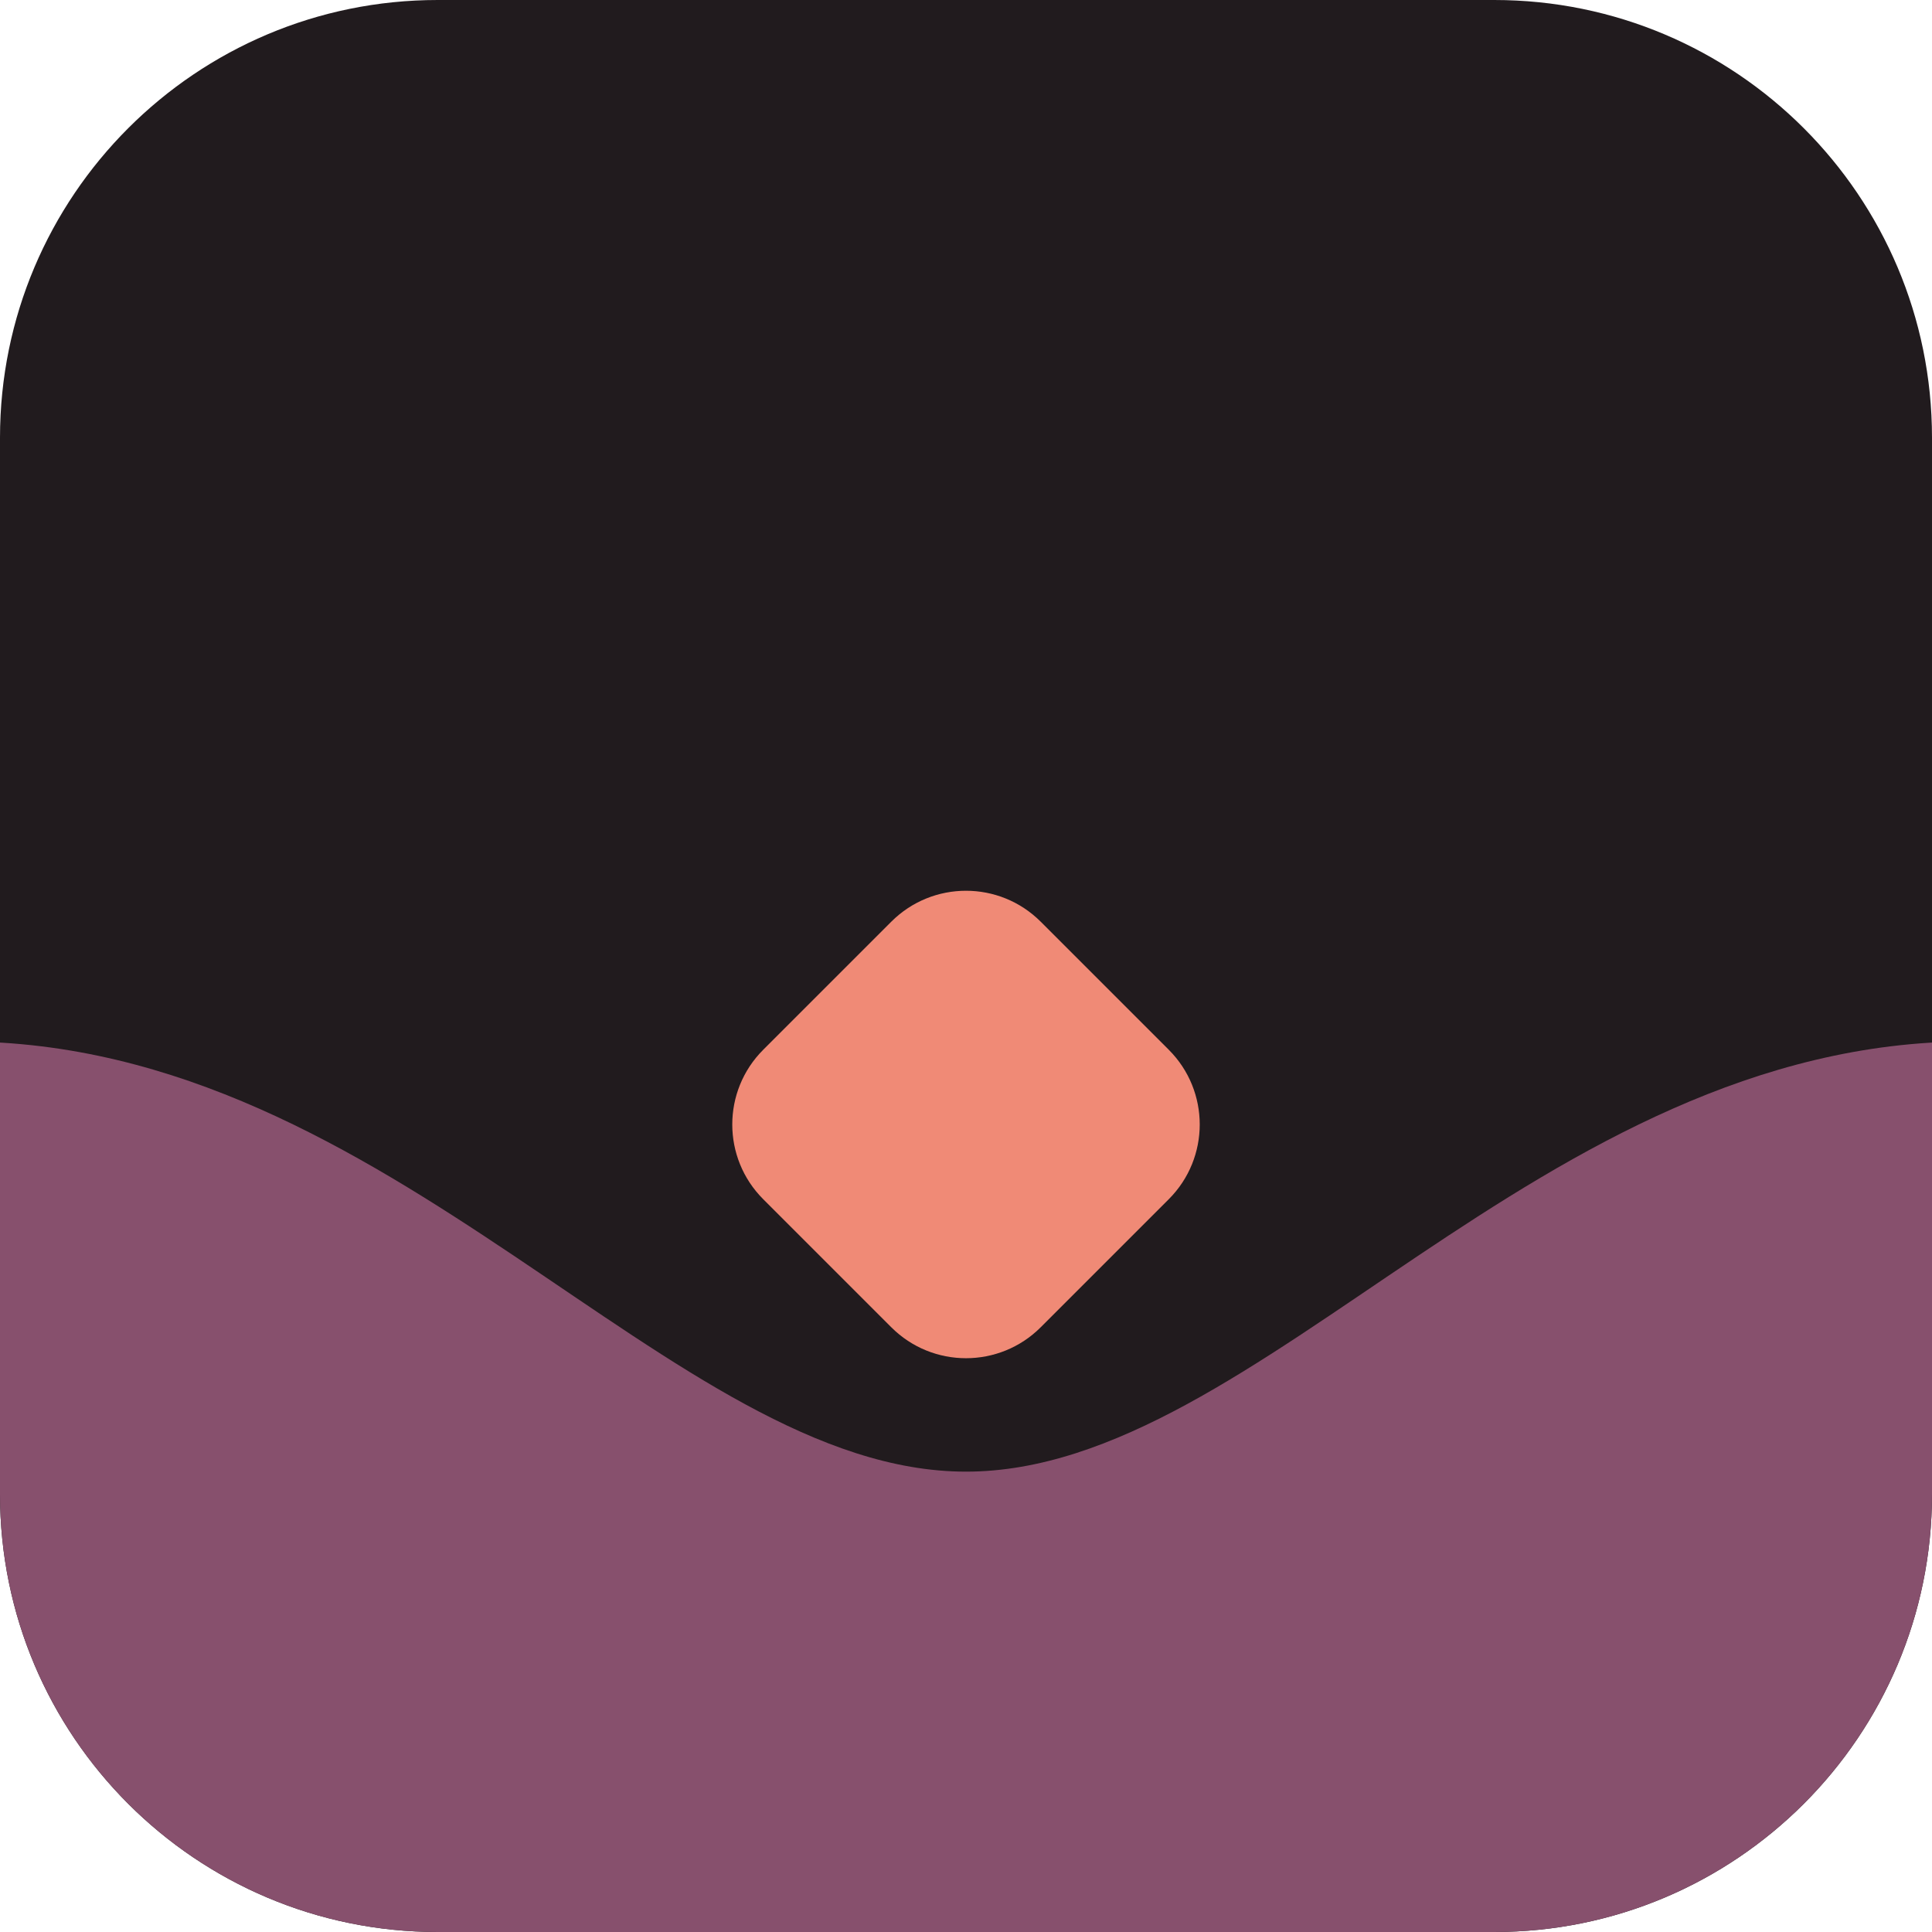
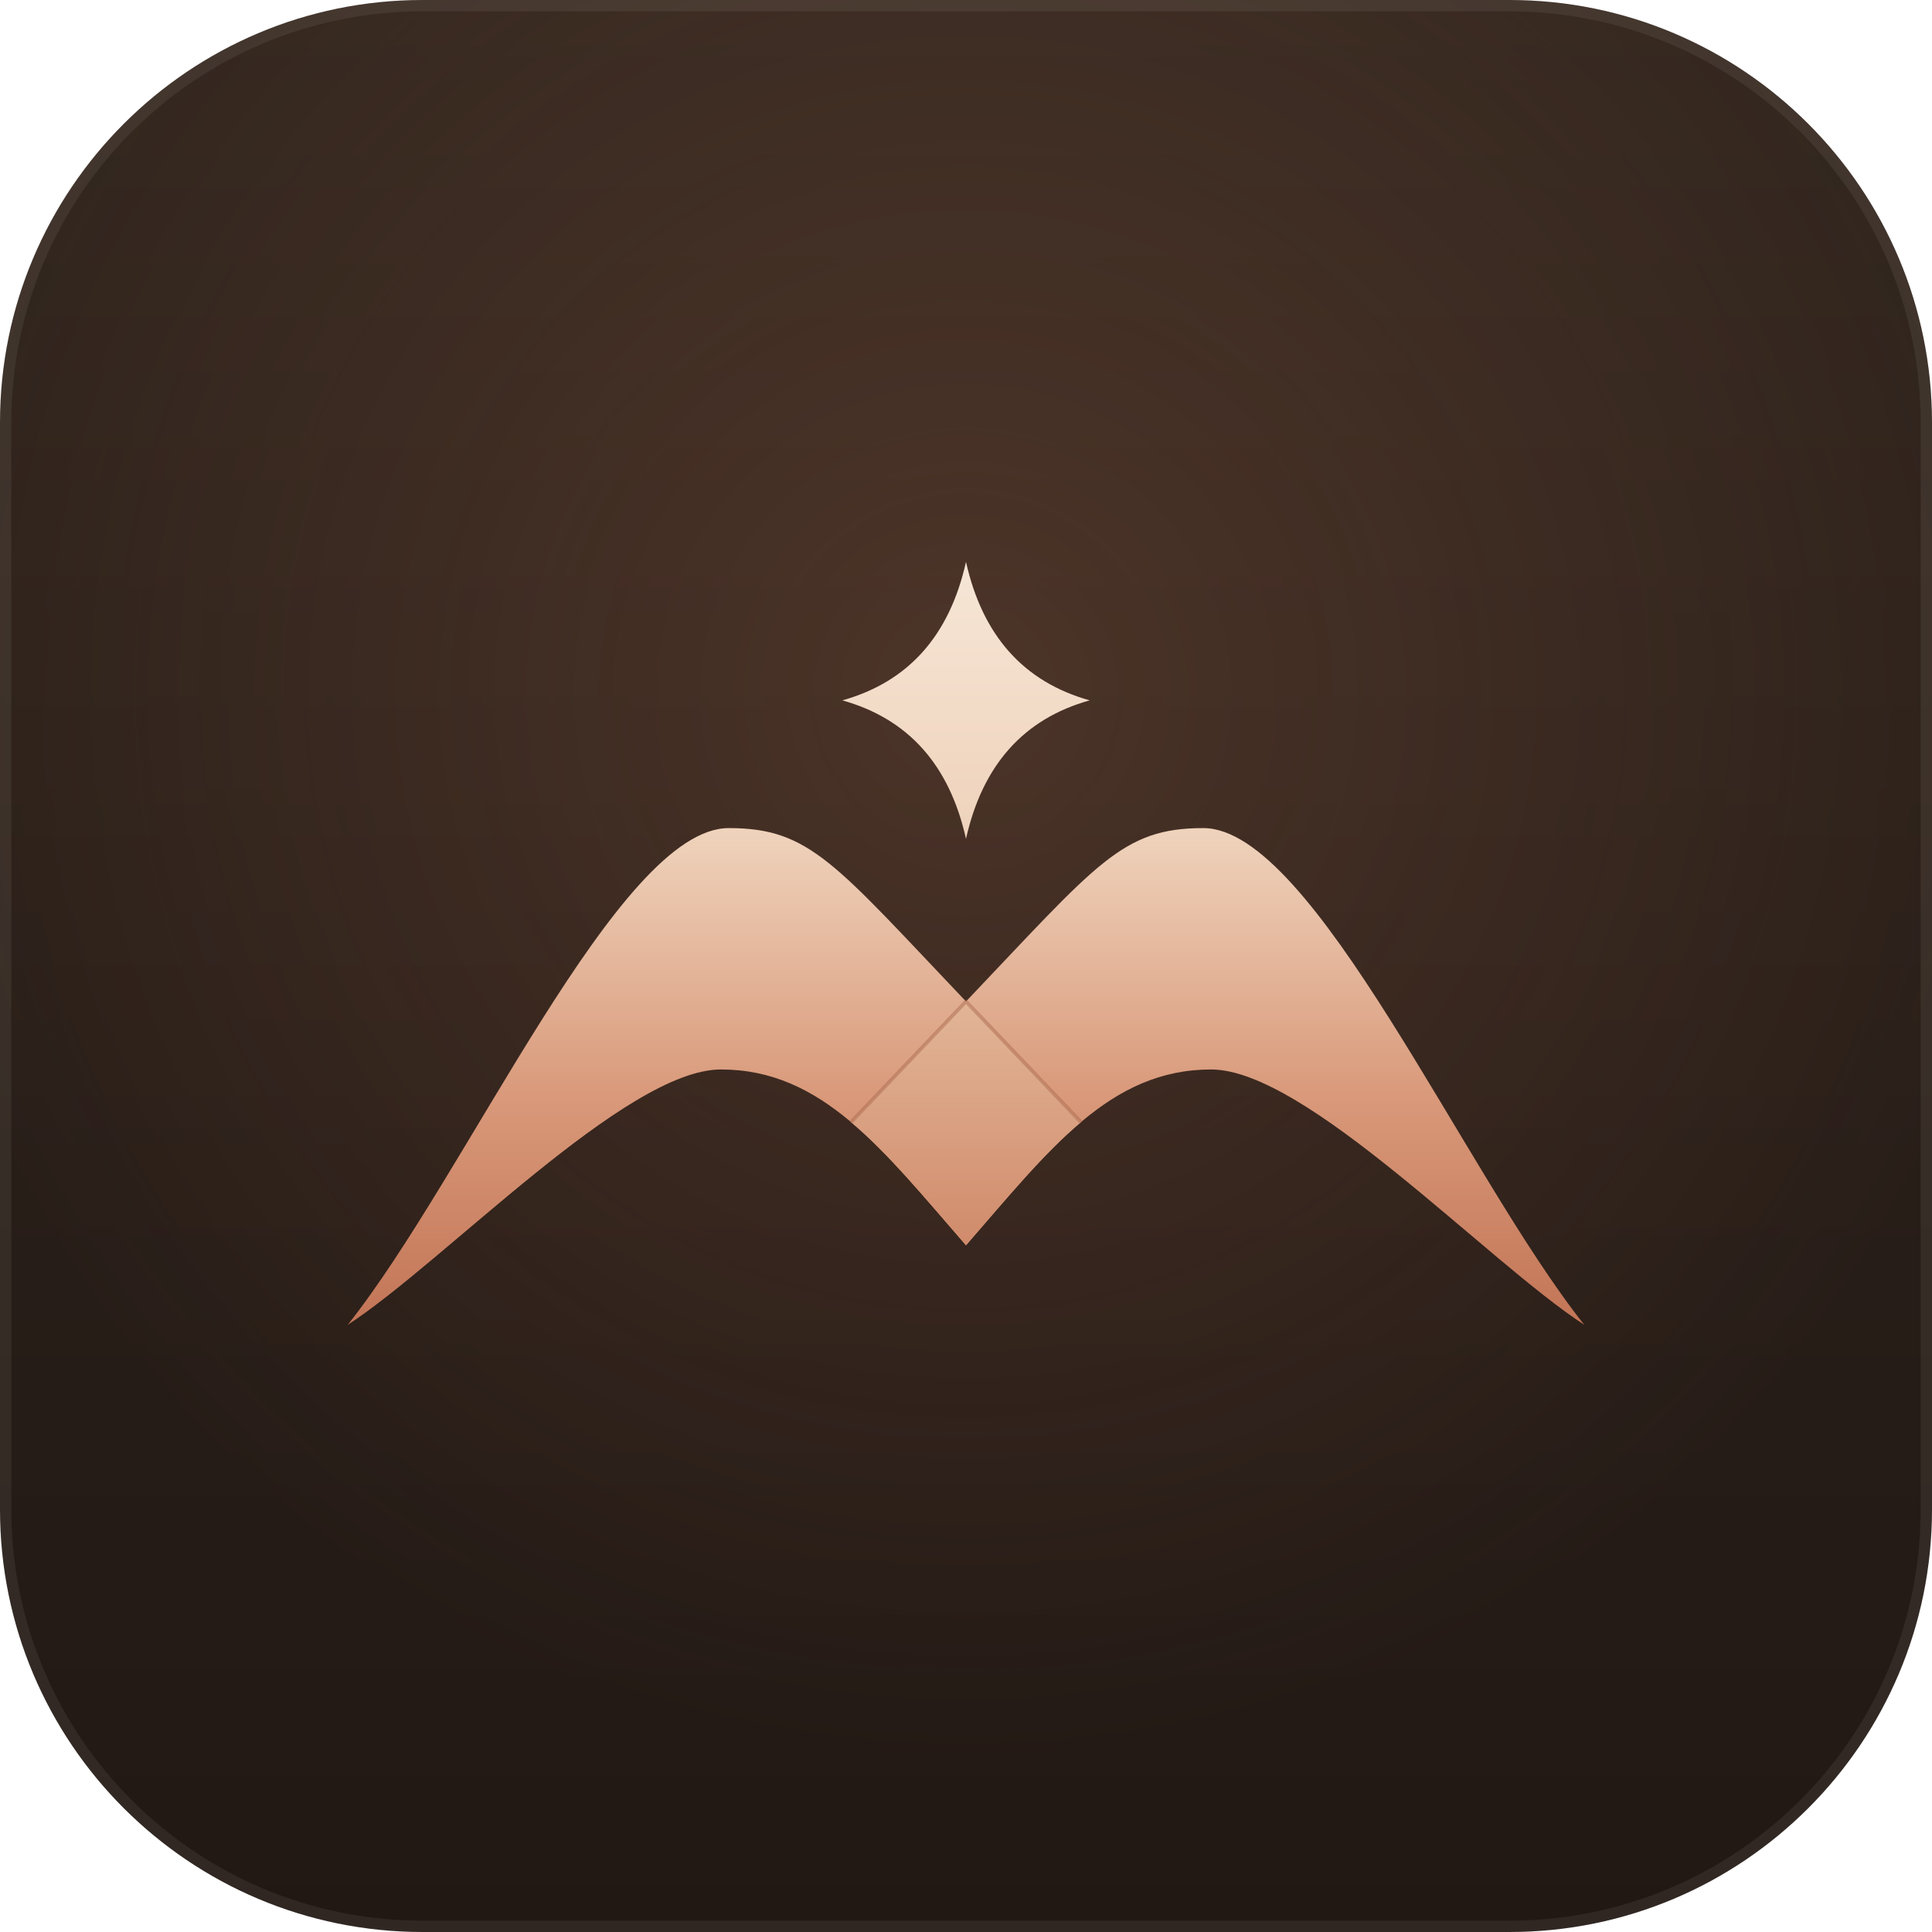
- <svg xmlns="http://www.w3.org/2000/svg" viewBox="0 0 512 512">
+ <svg xmlns="http://www.w3.org/2000/svg" viewBox="0 0 512 512" role="img" aria-label="Cindervale">
  <defs>
-     <clipPath id="tile">
-       <rect width="512" height="512" rx="116" />
-     </clipPath>
+     <linearGradient id="tile" x1="0" y1="0" x2="0" y2="1">
+       <stop offset="0" stop-color="#33271F" />
+       <stop offset="1" stop-color="#211814" />
+     </linearGradient>
+     <radialGradient id="glow" cx="0.5" cy="0.36" r="0.55">
+       <stop offset="0" stop-color="#C97B5B" stop-opacity="0.2" />
+       <stop offset="1" stop-color="#C97B5B" stop-opacity="0" />
+     </radialGradient>
+     <linearGradient id="icon-fill" gradientUnits="userSpaceOnUse" x1="0" y1="0" x2="0" y2="617">
+       <stop offset="0" stop-color="#F6E6D6" />
+       <stop offset="0.35" stop-color="#EFD3BC" />
+       <stop offset="0.7" stop-color="#D9997A" />
+       <stop offset="1" stop-color="#C27556" />
+     </linearGradient>
+     <linearGradient id="icon-fold" gradientUnits="userSpaceOnUse" x1="0" y1="355.5" x2="0" y2="552.7">
+       <stop offset="0" stop-color="#E2B597" />
+       <stop offset="1" stop-color="#D08B6B" />
+     </linearGradient>
  </defs>
-   <rect width="512" height="512" rx="116" fill="#211B1E" />
-   <g clip-path="url(#tile)">
-     <rect x="204" y="246" width="104" height="104" rx="28" transform="rotate(45 256 298)" fill="#F08A76" />
-     <path d="M-10 276 C 104 276 178 390 256 390 C 334 390 408 276 522 276 V522 H-10 Z" fill="#87506D" />
+   <rect width="512" height="512" rx="112" fill="url(#tile)" />
+   <rect width="512" height="512" rx="112" fill="url(#glow)" />
+   <rect x="1.5" y="1.5" width="509" height="509" rx="110.5" fill="none" stroke="#F8F6F1" stroke-opacity="0.07" stroke-width="3" />
+   <g transform="translate(256 148.9) scale(0.3277)">
+     <path d="M 0 0 Q 20 89.6 100 112 Q 20 134.4 0 224 Q -20 134.4 -100 112 Q -20 89.6 0 0 Z" fill="url(#icon-fill)" />
+     <path d="M -500 617 C -402.9 494.8 -281.2 215.3 -191.9 215.3 C -126.2 215.3 -106.4 243.7 0 355.5 C 106.4 243.7 126.2 215.3 191.9 215.3 C 281.2 215.3 402.9 494.8 500 617 C 421.3 565.8 275.1 410.5 198.2 410.5 C 116.3 410.5 67.7 474.8 0 552.7 C -67.7 474.8 -116.3 410.5 -198.2 410.5 C -275.1 410.5 -421.3 565.8 -500 617 Z" fill="url(#icon-fill)" />
+     <path d="M 0 355.5 L -93 453.1 C -62.4 478.8 -33.6 514.1 0 552.7 C 33.6 514.1 62.4 478.8 93 453.1 Z" fill="url(#icon-fold)" />
+     <path d="M -93 453.1 L 0 355.5 L 93 453.1" fill="none" stroke="#A8654A" stroke-width="3" stroke-opacity="0.45" stroke-linejoin="round" />
  </g>
</svg>
